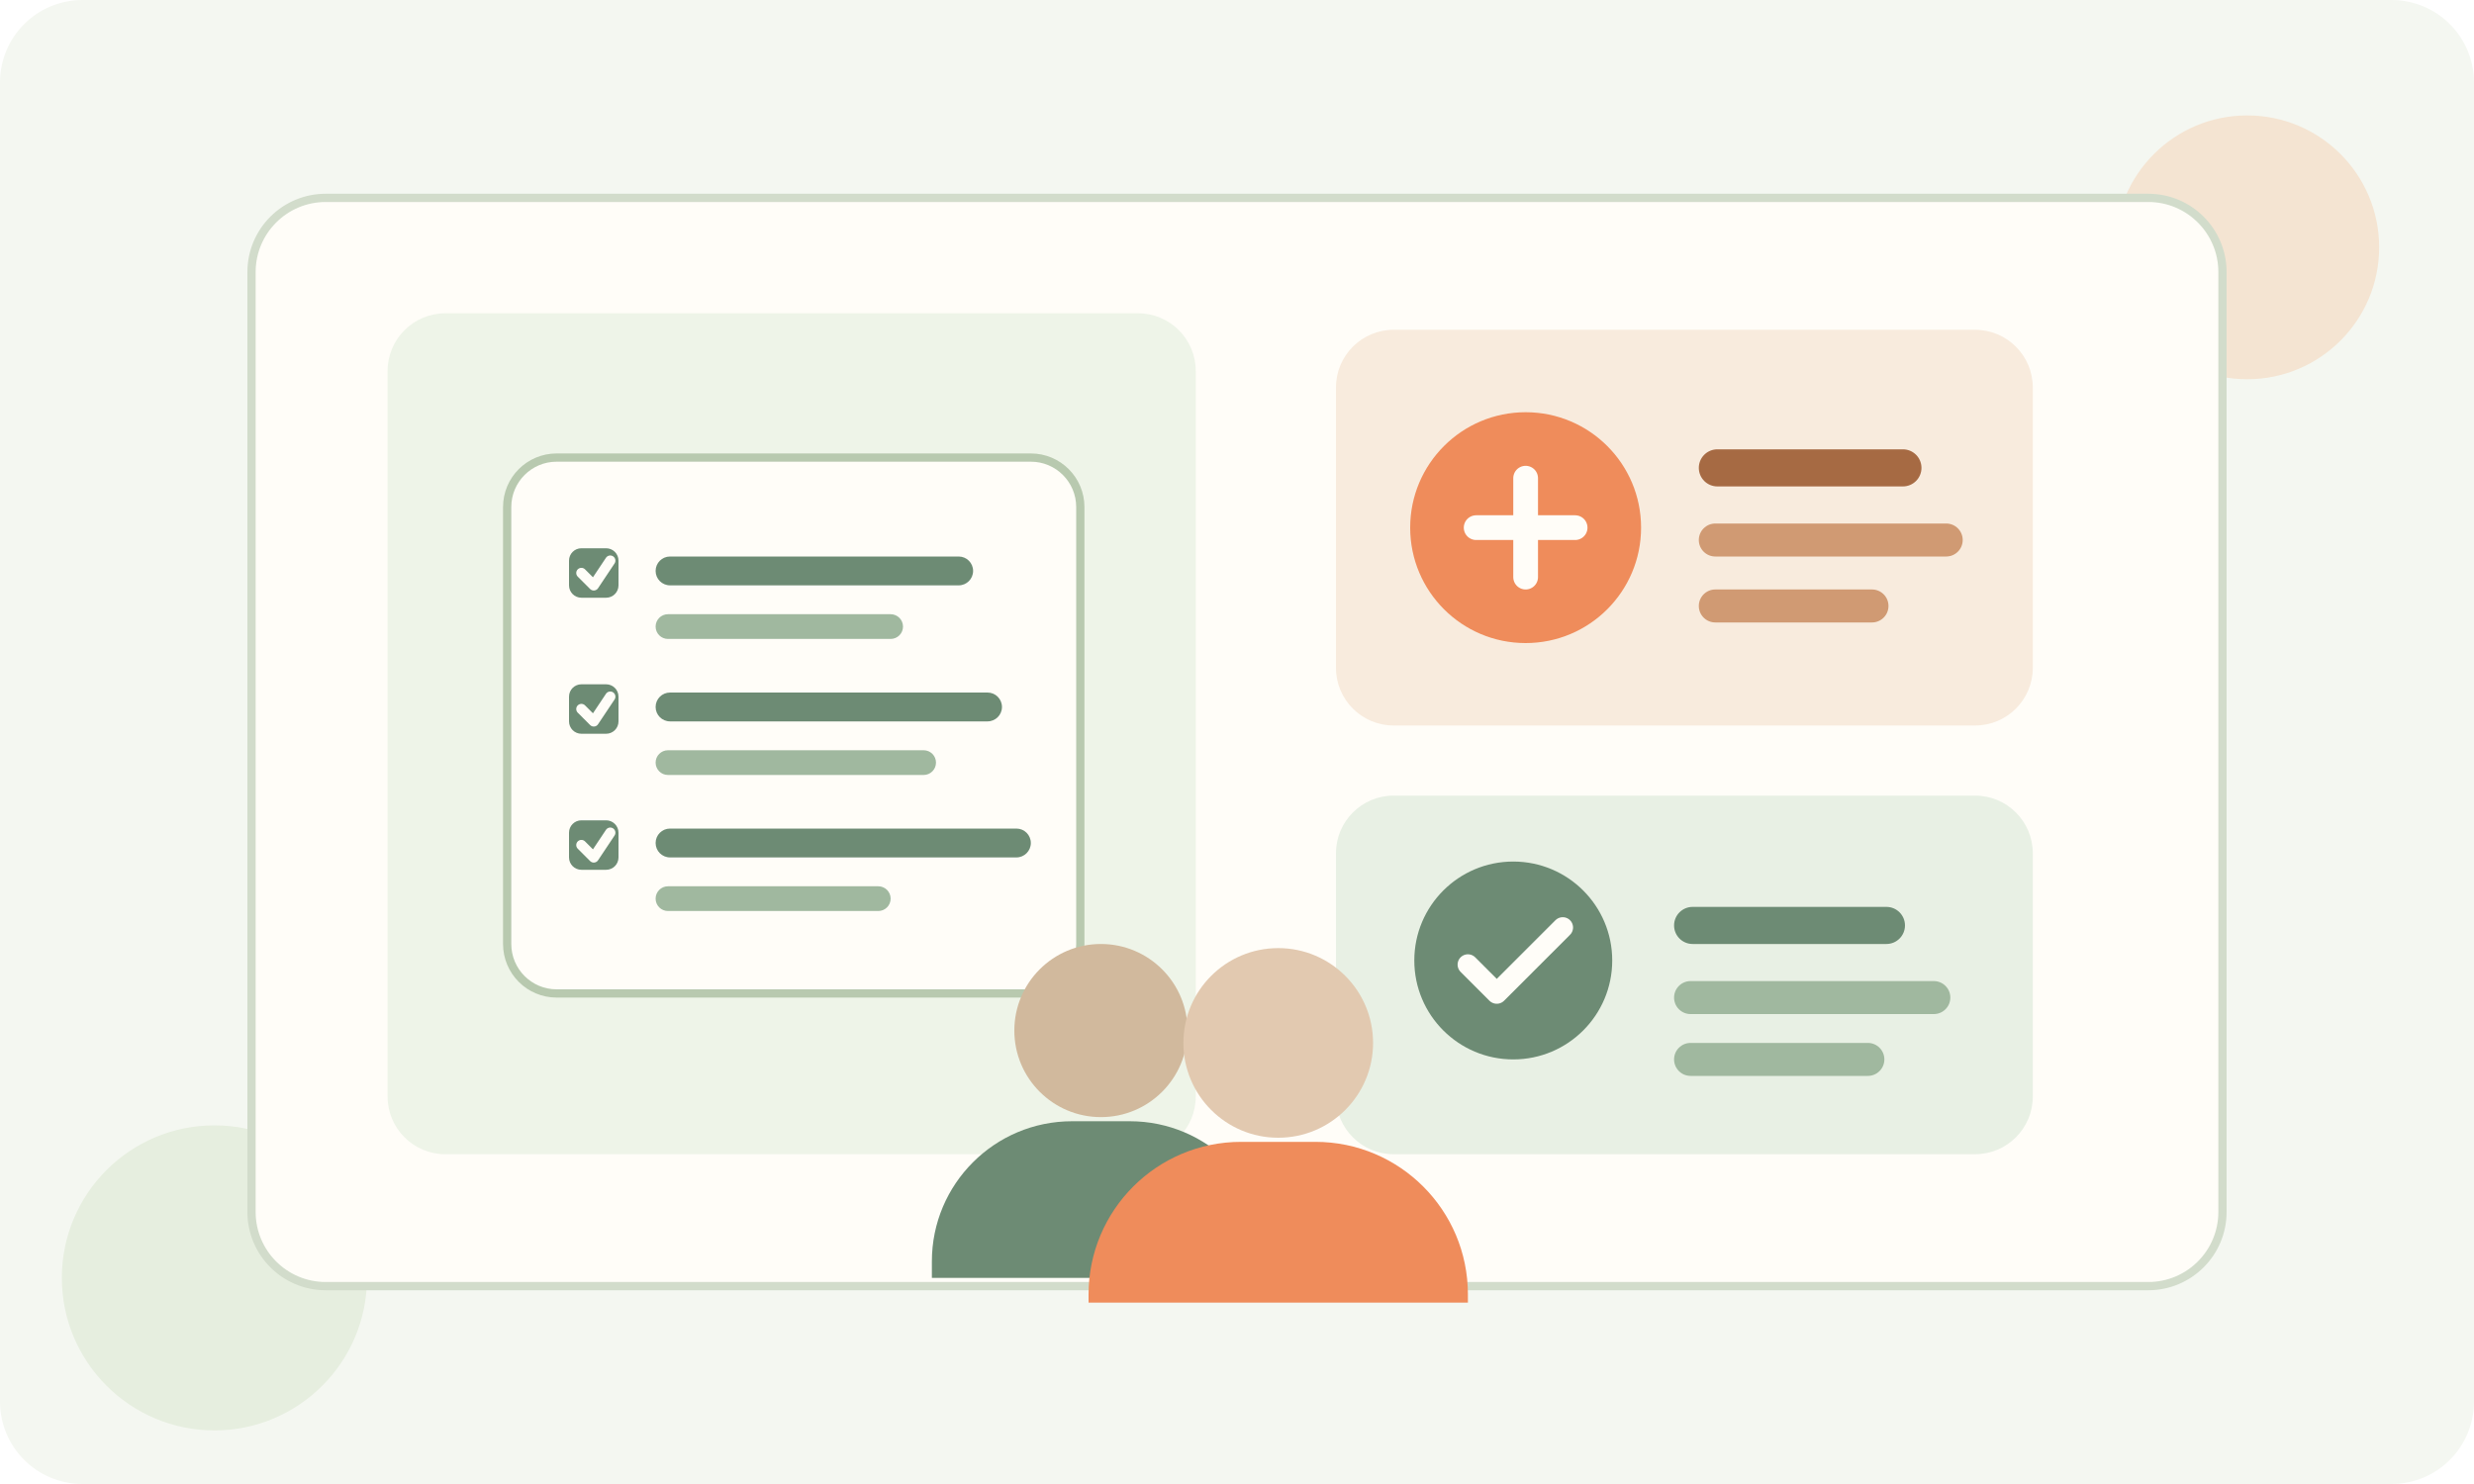
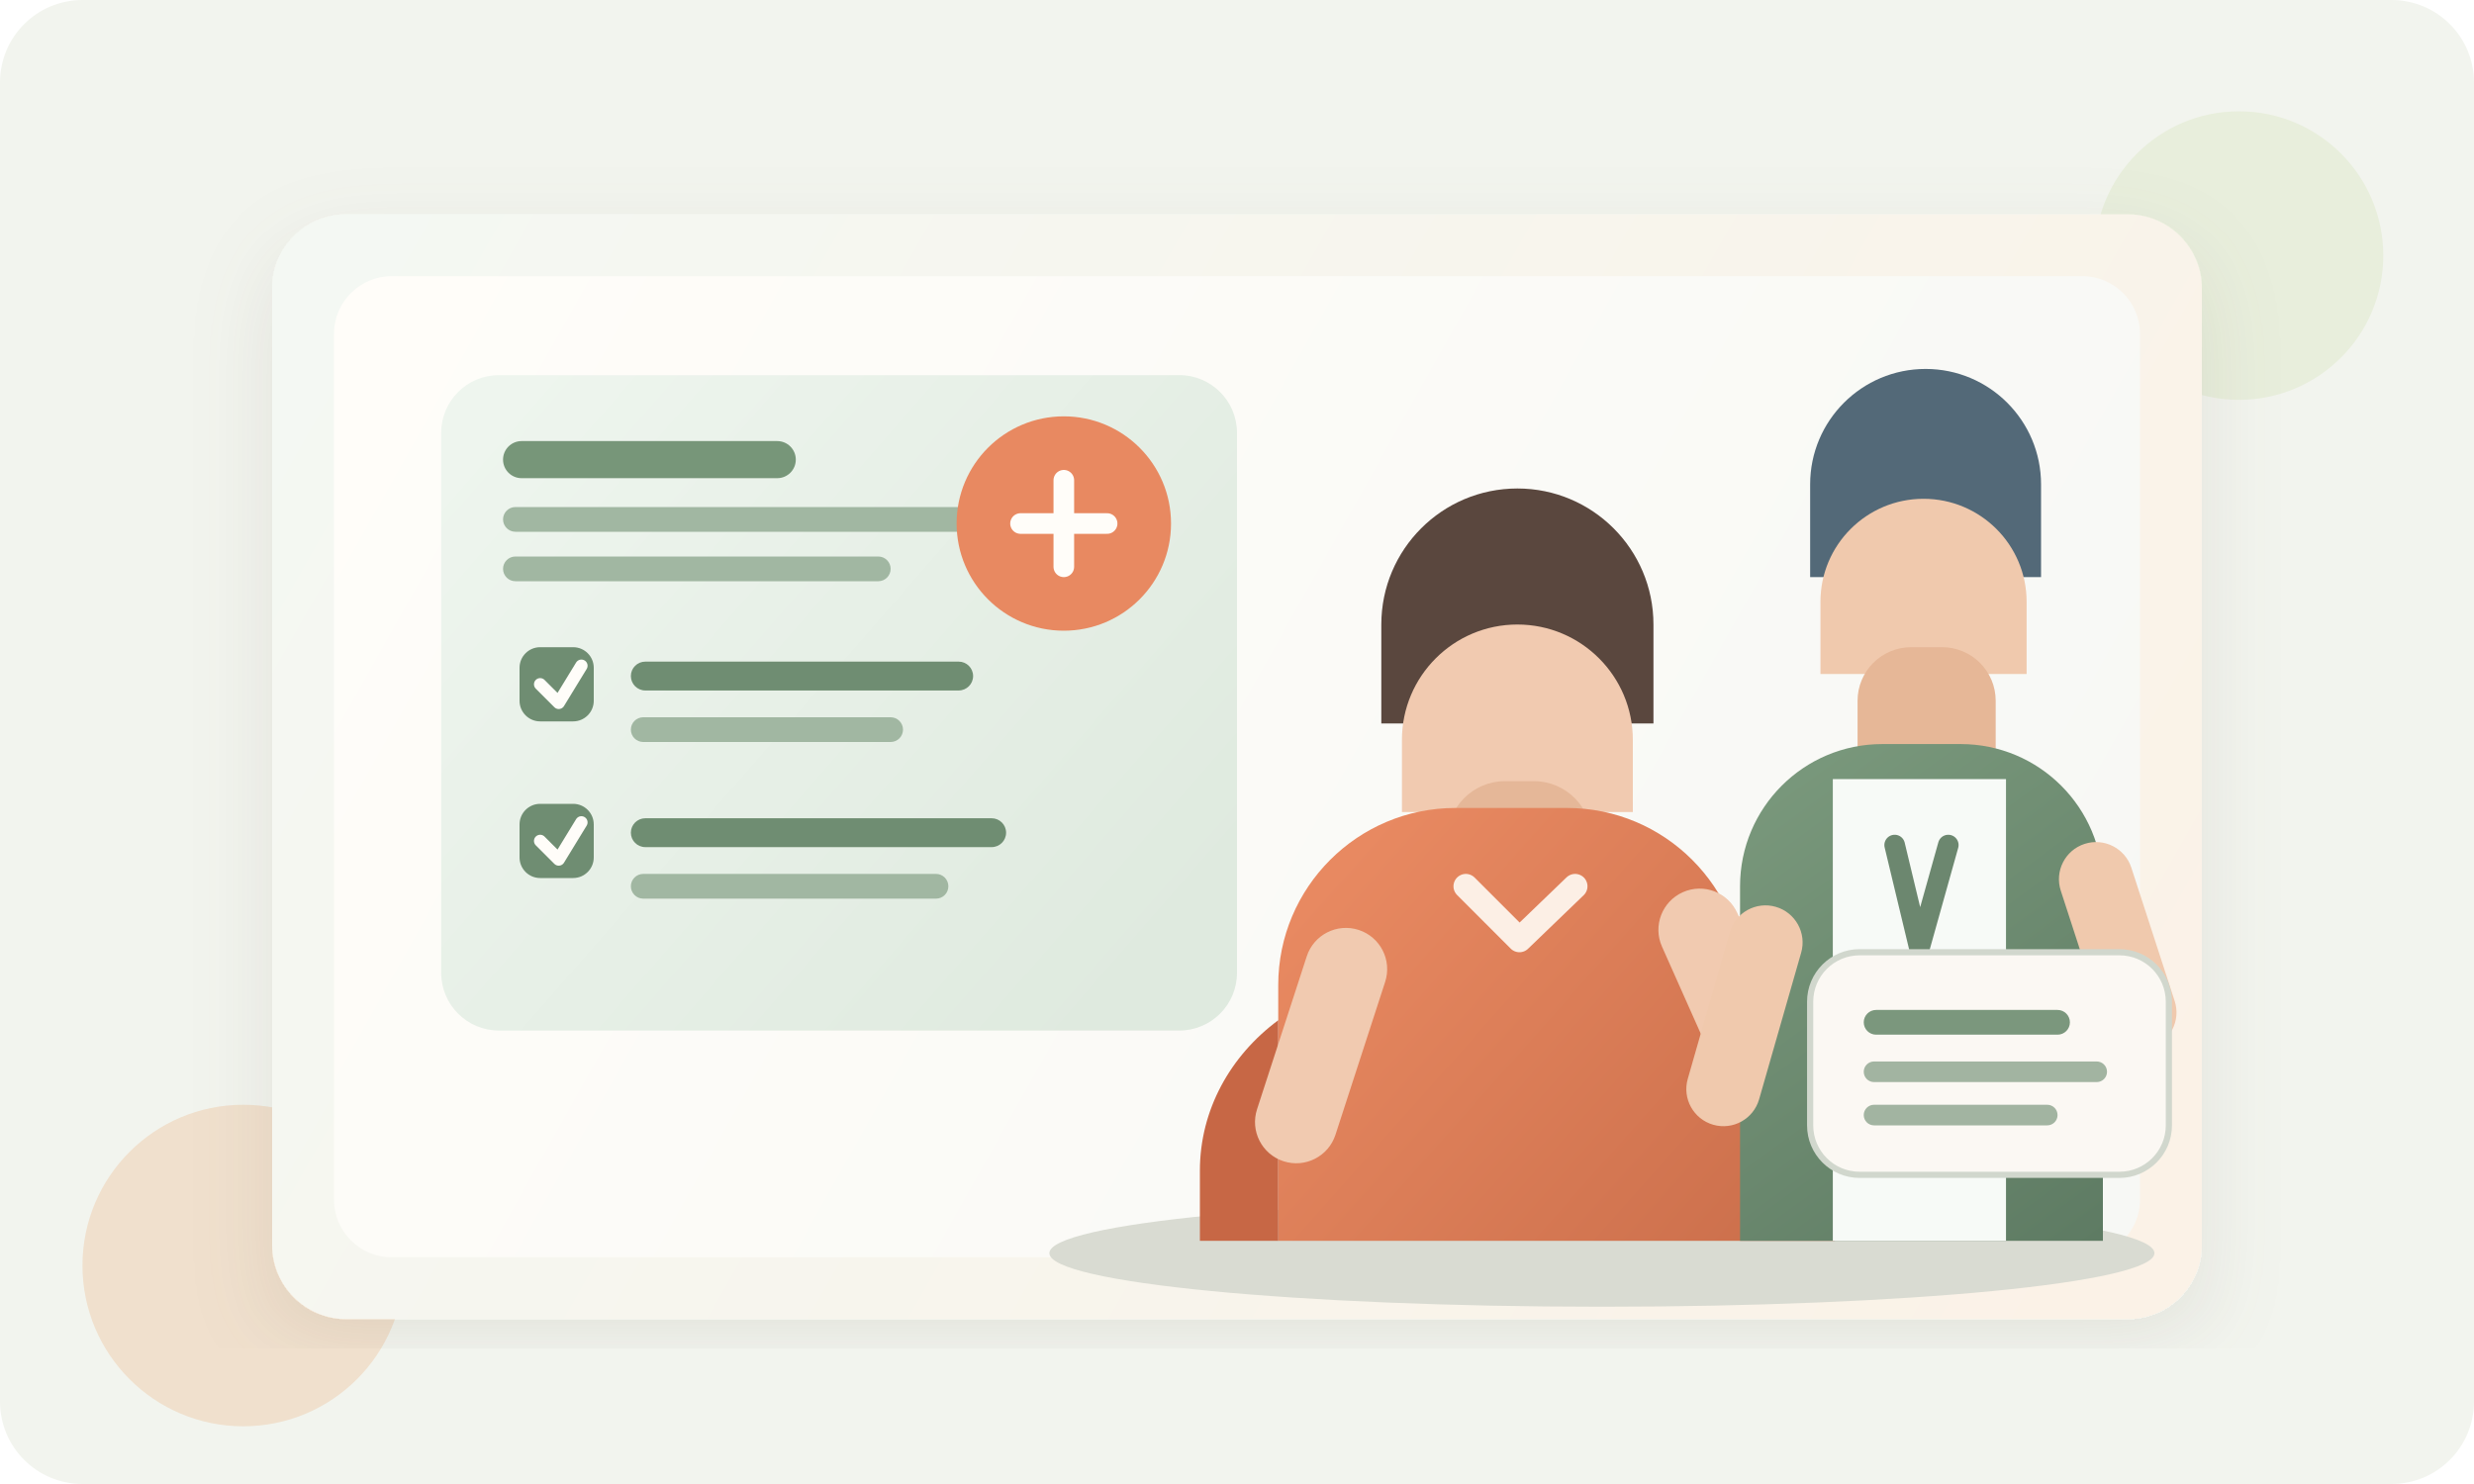
<svg xmlns="http://www.w3.org/2000/svg" width="1200" height="720" viewBox="0 0 1200 720" fill="none">
-   <rect width="1200" height="720" rx="40" fill="#F4F7F1" />
-   <circle cx="104" cy="620" r="74" fill="#E6EEDF" />
-   <circle cx="1090" cy="120" r="64" fill="#F4E4D2" />
-   <rect x="122" y="96" width="956" height="528" rx="36" fill="#FFFDF8" stroke="#D2DCCB" stroke-width="4" />
-   <rect x="188" y="152" width="392" height="408" rx="28" fill="#EEF4E8" />
-   <rect x="246" y="222" width="278" height="260" rx="24" fill="#FFFDF8" stroke="#B8C9AF" stroke-width="4" />
-   <rect x="276" y="266" width="24" height="24" rx="6" fill="#6D8B74" />
-   <path d="M282 278L288 284L296 272" stroke="#FFFDF8" stroke-width="5" stroke-linecap="round" stroke-linejoin="round" />
-   <rect x="318" y="270" width="154" height="14" rx="7" fill="#6D8B74" />
-   <rect x="318" y="298" width="120" height="12" rx="6" fill="#A0B89F" />
-   <rect x="276" y="332" width="24" height="24" rx="6" fill="#6D8B74" />
-   <path d="M282 344L288 350L296 338" stroke="#FFFDF8" stroke-width="5" stroke-linecap="round" stroke-linejoin="round" />
-   <rect x="318" y="336" width="168" height="14" rx="7" fill="#6D8B74" />
-   <rect x="318" y="364" width="136" height="12" rx="6" fill="#A0B89F" />
-   <rect x="276" y="398" width="24" height="24" rx="6" fill="#6D8B74" />
-   <path d="M282 410L288 416L296 404" stroke="#FFFDF8" stroke-width="5" stroke-linecap="round" stroke-linejoin="round" />
-   <rect x="318" y="402" width="182" height="14" rx="7" fill="#6D8B74" />
-   <rect x="318" y="430" width="114" height="12" rx="6" fill="#A0B89F" />
-   <rect x="648" y="160" width="338" height="192" rx="28" fill="#F8EBDD" />
-   <circle cx="740" cy="256" r="56" fill="#EF8C5B" />
-   <path d="M716 256H764" stroke="#FFFDF8" stroke-width="12" stroke-linecap="round" />
-   <path d="M740 232V280" stroke="#FFFDF8" stroke-width="12" stroke-linecap="round" />
-   <rect x="824" y="218" width="108" height="18" rx="9" fill="#A66A43" />
-   <rect x="824" y="254" width="128" height="16" rx="8" fill="#D09A73" />
-   <rect x="824" y="286" width="92" height="16" rx="8" fill="#D09A73" />
-   <rect x="648" y="386" width="338" height="174" rx="28" fill="#E8F0E4" />
-   <circle cx="734" cy="466" r="48" fill="#6D8B74" />
-   <path d="M712 468L726 482L758 450" stroke="#FFFDF8" stroke-width="10" stroke-linecap="round" stroke-linejoin="round" />
-   <rect x="812" y="440" width="112" height="18" rx="9" fill="#6D8B74" />
-   <rect x="812" y="476" width="134" height="16" rx="8" fill="#A0B89F" />
-   <rect x="812" y="506" width="102" height="16" rx="8" fill="#A0B89F" />
-   <path d="M534 542C557.196 542 576 523.196 576 500C576 476.804 557.196 458 534 458C510.804 458 492 476.804 492 500C492 523.196 510.804 542 534 542Z" fill="#D1B99D" />
-   <path d="M520 544H548C585.555 544 616 574.445 616 612V620H452V612C452 574.445 482.445 544 520 544Z" fill="#6D8B74" />
-   <path d="M620 552C645.405 552 666 531.405 666 506C666 480.595 645.405 460 620 460C594.595 460 574 480.595 574 506C574 531.405 594.595 552 620 552Z" fill="#E2C9B0" />
-   <path d="M602 554H638C678.869 554 712 587.131 712 628V632H528V628C528 587.131 561.131 554 602 554Z" fill="#EF8C5B" />
+   <defs>
+     <linearGradient id="bg2" x1="158" y1="110" x2="1040" y2="612" gradientUnits="userSpaceOnUse">
+       <stop stop-color="#F4F8F3" />
+       <stop offset="1" stop-color="#FBF2E7" />
+     </linearGradient>
+     <linearGradient id="panel2" x1="182" y1="128" x2="1004" y2="590" gradientUnits="userSpaceOnUse">
+       <stop stop-color="#FFFDF9" />
+       <stop offset="1" stop-color="#F7F8F5" />
+     </linearGradient>
+     <linearGradient id="checkCard" x1="236" y1="202" x2="550" y2="476" gradientUnits="userSpaceOnUse">
+       <stop stop-color="#EEF5EE" />
+       <stop offset="1" stop-color="#DFEADF" />
+     </linearGradient>
+     <linearGradient id="personTop" x1="646" y1="425" x2="882" y2="635" gradientUnits="userSpaceOnUse">
+       <stop stop-color="#E88961" />
+       <stop offset="1" stop-color="#C86C49" />
+     </linearGradient>
+     <linearGradient id="doctorTop" x1="864" y1="312" x2="1055" y2="575" gradientUnits="userSpaceOnUse">
+       <stop stop-color="#7E9D80" />
+       <stop offset="1" stop-color="#5E7B63" />
+     </linearGradient>
+     <filter id="shadow2" x="94" y="80" width="1012" height="574" filterUnits="userSpaceOnUse" color-interpolation-filters="sRGB">
+       <feFlood flood-opacity="0" result="BackgroundImageFix" />
+       <feColorMatrix in="SourceAlpha" type="matrix" values="0 0 0 0 0 0 0 0 0 0 0 0 0 0 0 0 0 0 127 0" result="hardAlpha" />
+       <feOffset dy="16" />
+       <feGaussianBlur stdDeviation="20" />
+       <feComposite in2="hardAlpha" operator="out" />
+       <feColorMatrix type="matrix" values="0 0 0 0 0.345 0 0 0 0 0.31 0 0 0 0 0.235 0 0 0 0.11 0" />
+       <feBlend mode="normal" in2="BackgroundImageFix" result="effect1_dropShadow_0_2" />
+       <feBlend mode="normal" in="SourceGraphic" in2="effect1_dropShadow_0_2" result="shape" />
+     </filter>
+   </defs>
+   <rect width="1200" height="720" rx="40" fill="#F2F4EE" />
+   <circle cx="1086" cy="124" r="70" fill="#E8EEDC" />
+   <circle cx="118" cy="614" r="78" fill="#F0E0CD" />
+   <g filter="url(#shadow2)">
+     <rect x="132" y="104" width="936" height="536" rx="36" fill="url(#bg2)" />
+     <rect x="162" y="134" width="876" height="476" rx="28" fill="url(#panel2)" />
+   </g>
+   <rect x="214" y="182" width="386" height="318" rx="28" fill="url(#checkCard)" />
+   <rect x="244" y="214" width="142" height="18" rx="9" fill="#779679" />
+   <rect x="244" y="246" width="226" height="12" rx="6" fill="#A1B7A2" />
+   <rect x="244" y="270" width="188" height="12" rx="6" fill="#A1B7A2" />
+   <rect x="252" y="314" width="36" height="36" rx="10" fill="#6F8D72" />
+   <path d="M262 332L271 341L282 323" stroke="#FFFDF9" stroke-width="6" stroke-linecap="round" stroke-linejoin="round" />
+   <rect x="306" y="321" width="166" height="14" rx="7" fill="#6F8D72" />
+   <rect x="306" y="348" width="132" height="12" rx="6" fill="#A1B7A2" />
+   <rect x="252" y="390" width="36" height="36" rx="10" fill="#6F8D72" />
+   <path d="M262 408L271 417L282 399" stroke="#FFFDF9" stroke-width="6" stroke-linecap="round" stroke-linejoin="round" />
+   <rect x="306" y="397" width="182" height="14" rx="7" fill="#6F8D72" />
+   <rect x="306" y="424" width="154" height="12" rx="6" fill="#A1B7A2" />
+   <circle cx="516" cy="254" r="52" fill="#E88961" />
+   <path d="M495 254H537" stroke="#FFFDF9" stroke-width="10" stroke-linecap="round" />
+   <path d="M516 233V275" stroke="#FFFDF9" stroke-width="10" stroke-linecap="round" />
+   <ellipse cx="777" cy="608" rx="268" ry="26" fill="#D9DBD2" />
+   <path d="M670 303C670 266.549 699.549 237 736 237C772.451 237 802 266.549 802 303V351H670V303Z" fill="#5A473E" />
+   <path d="M680 359C680 328.072 705.072 303 736 303C766.928 303 792 328.072 792 359V394H680V359Z" fill="#F1CAB0" />
+   <path d="M702 407C702 391.536 714.536 379 730 379H744C759.464 379 772 391.536 772 407V430H702V407Z" fill="#E5B798" />
+   <path d="M620 602V478C620 430.503 658.503 392 706 392H760C807.497 392 846 430.503 846 478V602H620Z" fill="url(#personTop)" />
+   <path d="M620 495C596.788 512.181 582 538.505 582 568V602H620V495Z" fill="#C76745" />
+   <path d="M846 487C872.158 503.324 890 532.288 890 565V602H846V487Z" fill="#C76745" />
+   <rect x="640" y="445" width="40" height="118" rx="20" transform="rotate(18 640 445)" fill="#F1CAB0" />
+   <rect x="798" y="441" width="40" height="102" rx="20" transform="rotate(-24 798 441)" fill="#F1CAB0" />
+   <path d="M711 430L737 456L764 430" stroke="#FCEFE5" stroke-width="12" stroke-linecap="round" stroke-linejoin="round" />
+   <path d="M878 235C878 204.072 903.072 179 934 179C964.928 179 990 204.072 990 235V280H878V235Z" fill="#536978" />
+   <path d="M883 292C883 264.386 905.386 242 933 242C960.614 242 983 264.386 983 292V327H883V292Z" fill="#F0C9AD" />
+   <path d="M901 340C901 325.641 912.641 314 927 314H942C956.359 314 968 325.641 968 340V366H901V340Z" fill="#E6B797" />
+   <path d="M844 602V430C844 391.892 874.892 361 913 361H951C989.108 361 1020 391.892 1020 430V602H844Z" fill="url(#doctorTop)" />
+   <path d="M889 378H973V602H889V378Z" fill="#F7FAF7" />
+   <path d="M919 410L931 460L945 410" stroke="#6C876F" stroke-width="10" stroke-linecap="round" stroke-linejoin="round" />
+   <rect x="844" y="435" width="36" height="110" rx="18" transform="rotate(16 844 435)" fill="#F0C9AD" />
+   <rect x="994" y="415" width="36" height="104" rx="18" transform="rotate(-18 994 415)" fill="#F0C9AD" />
+   <rect x="878" y="462" width="174" height="108" rx="24" fill="#FBF8F3" stroke="#D1D7CD" stroke-width="3" />
+   <rect x="904" y="490" width="100" height="12" rx="6" fill="#7B977D" />
+   <rect x="904" y="515" width="118" height="10" rx="5" fill="#A2B4A1" />
+   <rect x="904" y="536" width="94" height="10" rx="5" fill="#A2B4A1" />
</svg>
